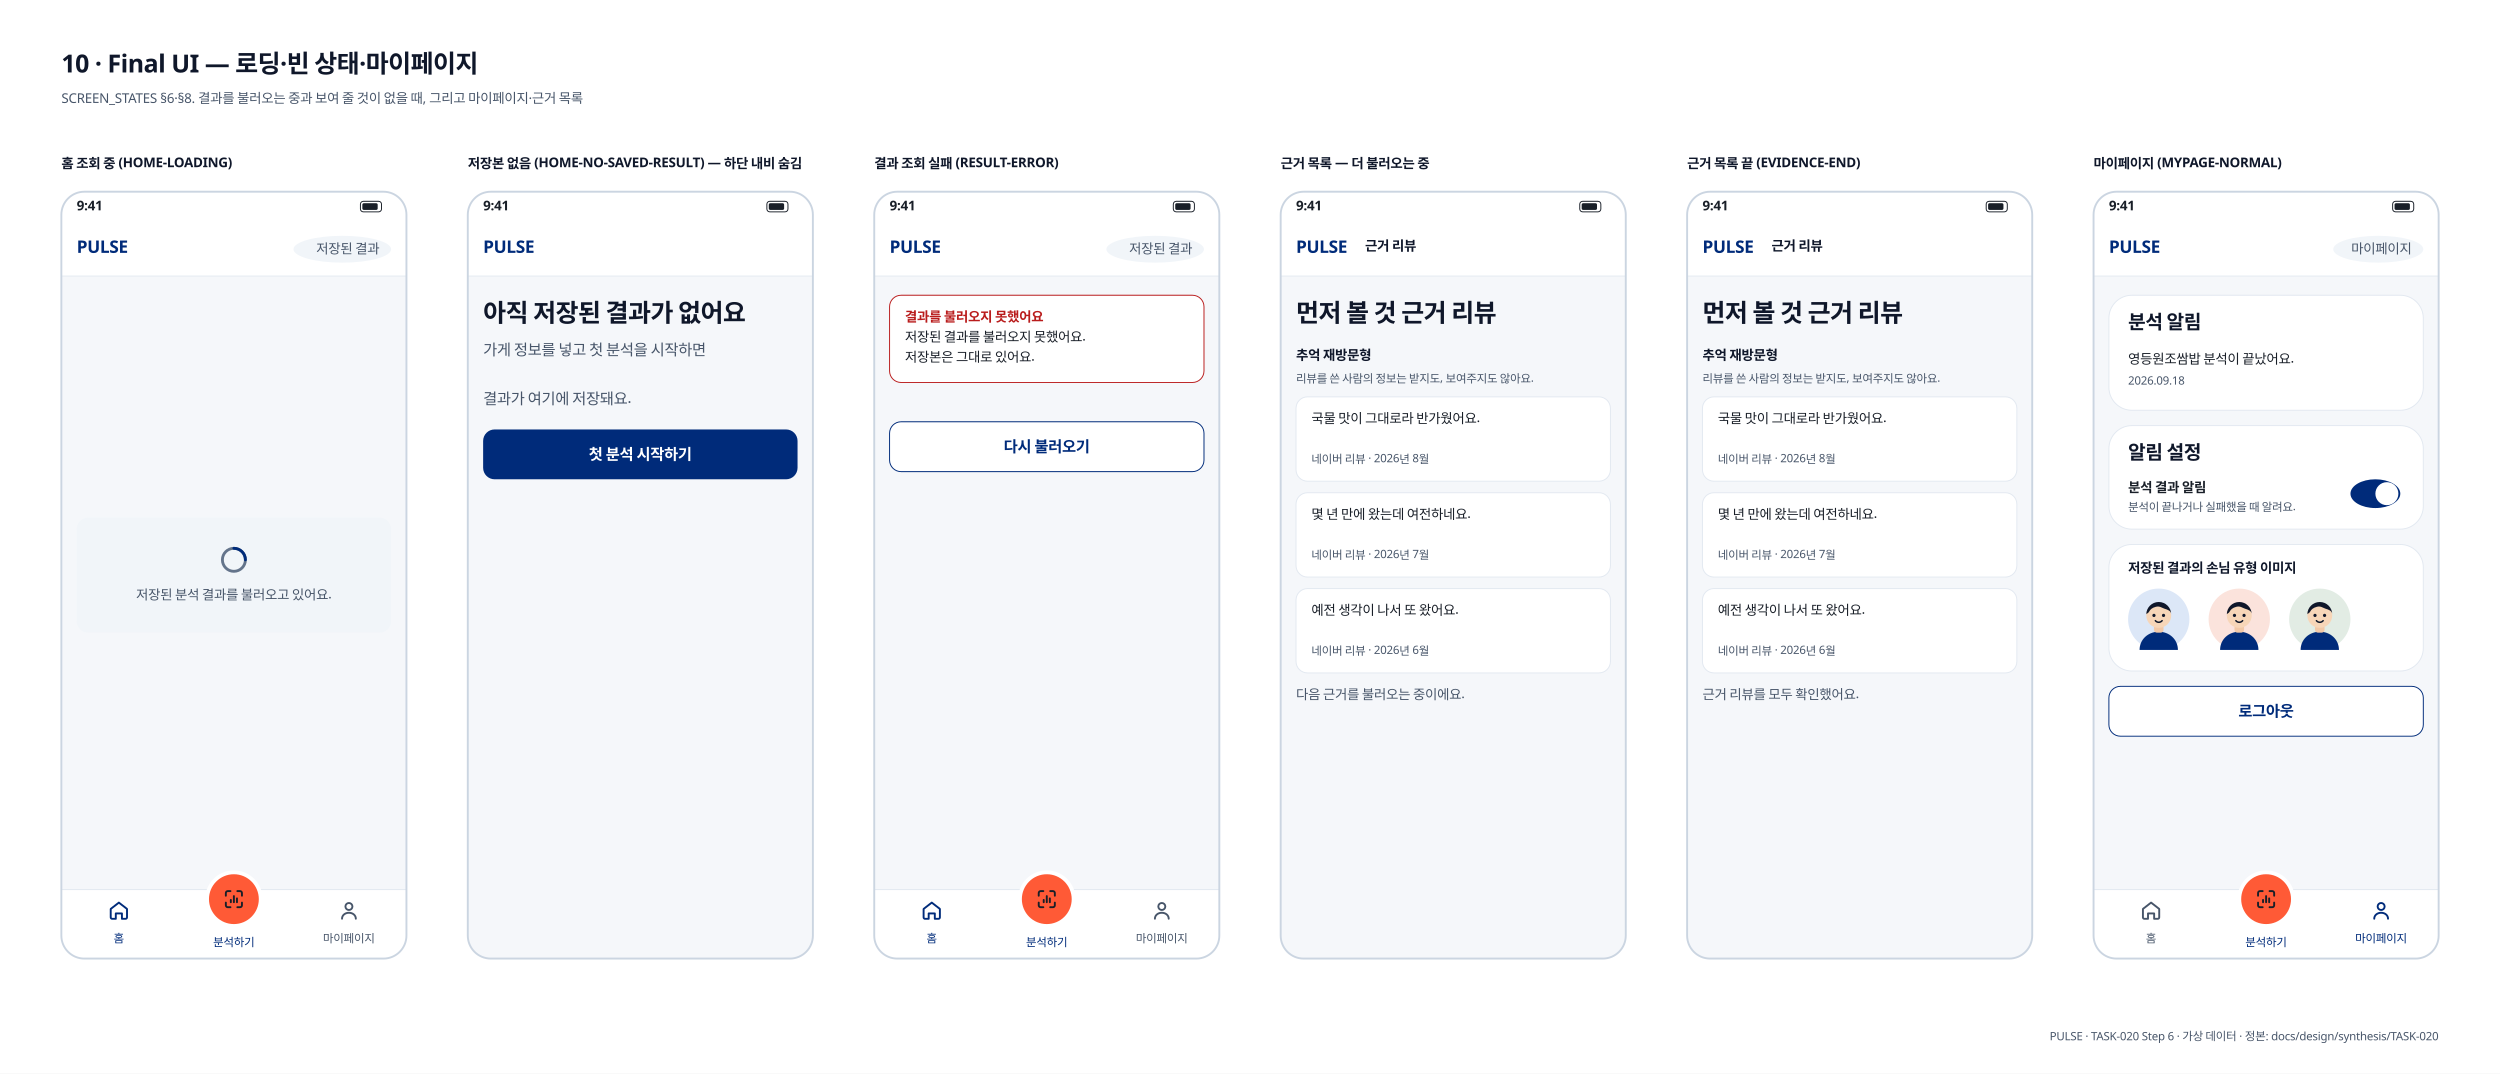
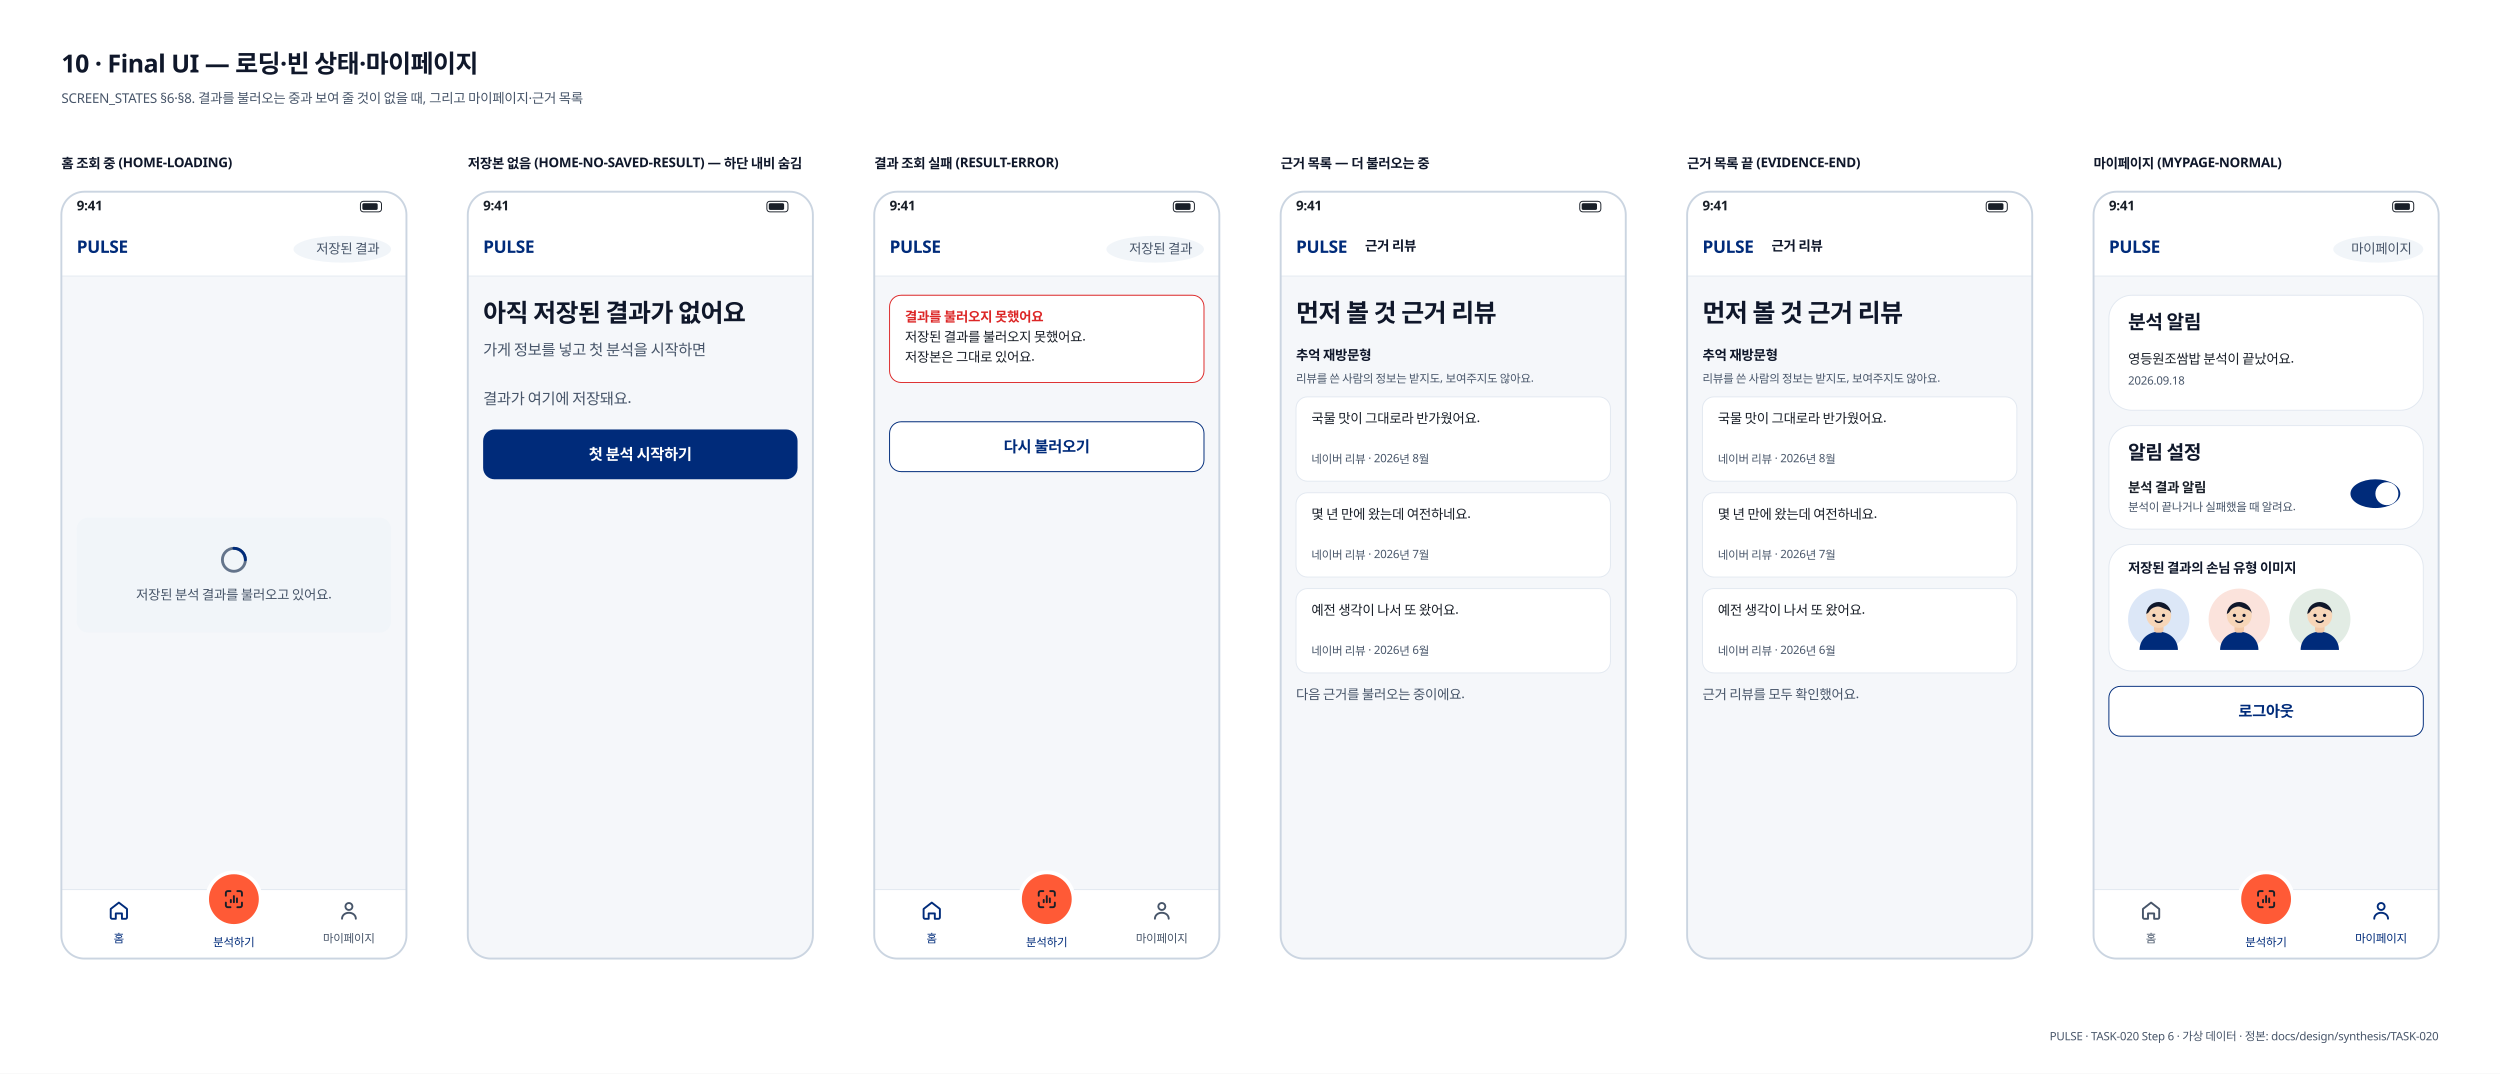
<svg xmlns="http://www.w3.org/2000/svg" width="2608" height="1120" viewBox="0 0 2608 1120">
  <rect x="0" y="0" width="2608" height="1120" rx="0" fill="#FFFFFF" />
  <text x="64" y="75.6" font-family="Pretendard" font-size="26" font-weight="600" letter-spacing="-0.52" fill="#0F172A" text-anchor="start">10 · Final UI — 로딩·빈 상태·마이페이지</text>
  <text x="64" y="107.4" font-family="Pretendard" font-size="14" font-weight="400" letter-spacing="-0.28" fill="#475569" text-anchor="start">SCREEN_STATES §6·§8. 결과를 불러오는 중과 보여 줄 것이 없을 때, 그리고 마이페이지·근거 목록</text>
  <g transform="translate(64 200)">
    <g id="Screen/Home-Loading">
      <text x="0" y="-24.6" font-family="Pretendard" font-size="14" font-weight="700" letter-spacing="-0.28" fill="#0F172A" text-anchor="start">홈 조회 중 (HOME-LOADING)</text>
      <clipPath id="clip-Home-Loading">
        <rect x="0" y="0" width="360" height="800" rx="24" fill="none" />
      </clipPath>
      <g clip-path="url(#clip-Home-Loading)">
        <rect x="0" y="0" width="360" height="800" rx="0" fill="#F5F7FA" />
        <rect x="0" y="0" width="360" height="32" rx="0" fill="#F5F7FA" />
        <g id="Header">
          <rect x="0" y="0" width="360" height="88" rx="0" fill="#FFFFFF" />
          <line x1="0" y1="88" x2="360" y2="88" stroke="#E2E8F0" stroke-width="1" />
          <text x="16" y="63.8" font-family="Pretendard" font-size="18" font-weight="700" letter-spacing="-0.36" fill="#002B7A" text-anchor="start">PULSE</text>
          <rect x="242.16" y="46" width="101.84" height="28" rx="9999" fill="#F1F5F9" />
          <text x="332" y="64.4" font-family="Pretendard" font-size="14" font-weight="400" letter-spacing="-0.28" fill="#475569" text-anchor="end">저장된 결과</text>
        </g>
        <g id="LoadingBlock">
          <rect x="16" y="340" width="328" height="120" rx="12" fill="#F1F5F9" />
          <circle cx="180" cy="384" r="12" fill="none" stroke="#64748B" stroke-width="3" />
          <path d="M 180 372 A 12 12 0 0 1 192 384" fill="none" stroke="#002B7A" stroke-width="3" stroke-linecap="round" />
          <text x="180" y="425.4" font-family="Pretendard" font-size="14" font-weight="400" letter-spacing="-0.28" fill="#475569" text-anchor="middle">저장된 분석 결과를 불러오고 있어요.</text>
        </g>
        <g id="BottomNavigation/home">
          <rect x="0" y="728" width="360" height="72" rx="0" fill="#FFFFFF" />
          <line x1="0" y1="728" x2="360" y2="728" stroke="#E2E8F0" stroke-width="1" />
          <text x="60" y="783.2" font-family="Pretendard" font-size="12" font-weight="400" letter-spacing="-0.24" fill="#002B7A" text-anchor="middle">홈</text>
          <g transform="translate(48 738)">
            <path d="M3.5 10.2 12 3.6l8.5 6.6V19a1.5 1.5 0 0 1-1.5 1.5h-3.8v-5.6H8.8v5.6H5A1.5 1.5 0 0 1 3.5 19v-8.8Z" fill="none" stroke="#002B7A" stroke-width="2" stroke-linecap="round" stroke-linejoin="round" />
          </g>
          <circle cx="180" cy="738" r="28" fill="#FF5A36" stroke="#FFFFFF" stroke-width="4" />
          <g transform="translate(168 726)">
            <path d="M3.6 8.4V5.6a2 2 0 0 1 2-2h2.8M15.6 3.6h2.8a2 2 0 0 1 2 2v2.8M20.4 15.6v2.8a2 2 0 0 1-2 2h-2.8M8.4 20.4H5.6a2 2 0 0 1-2-2v-2.8" fill="none" stroke="#191F28" stroke-width="2" stroke-linecap="round" stroke-linejoin="round" />
            <path d="M8.8 15.2v-2.4M12 15.2V8.8M15.2 15.2v-4" fill="none" stroke="#191F28" stroke-width="2" stroke-linecap="round" stroke-linejoin="round" />
          </g>
          <text x="180" y="787.2" font-family="Pretendard" font-size="12" font-weight="400" letter-spacing="-0.24" fill="#002B7A" text-anchor="middle">분석하기</text>
          <g transform="translate(288 738)">
            <path d="M12 11.3a3.65 3.65 0 1 0 0-7.3 3.65 3.65 0 0 0 0 7.3Z" fill="none" stroke="#475569" stroke-width="2" stroke-linecap="round" stroke-linejoin="round" />
            <path d="M4.8 20.4c0-3.6 3.2-6.2 7.2-6.2s7.2 2.6 7.2 6.2" fill="none" stroke="#475569" stroke-width="2" stroke-linecap="round" stroke-linejoin="round" />
          </g>
          <text x="300" y="783.2" font-family="Pretendard" font-size="12" font-weight="400" letter-spacing="-0.24" fill="#475569" text-anchor="middle">마이페이지</text>
        </g>
        <text x="16" y="19.4" font-family="Pretendard" font-size="14" font-weight="600" letter-spacing="-0.28" fill="#191F28" text-anchor="start">9:41</text>
        <rect x="312" y="10" width="22" height="11" rx="3" fill="none" stroke="#191F28" stroke-width="1" />
        <rect x="314" y="12" width="16" height="7" rx="1.5" fill="#191F28" />
      </g>
      <rect x="0" y="0" width="360" height="800" rx="24" fill="none" stroke="#CBD5E1" stroke-width="2" />
    </g>
  </g>
  <g transform="translate(488 200)">
    <g id="Screen/Home-NoSaved">
      <text x="0" y="-24.6" font-family="Pretendard" font-size="14" font-weight="700" letter-spacing="-0.28" fill="#0F172A" text-anchor="start">저장본 없음 (HOME-NO-SAVED-RESULT) — 하단 내비 숨김</text>
      <clipPath id="clip-Home-NoSaved">
        <rect x="0" y="0" width="360" height="800" rx="24" fill="none" />
      </clipPath>
      <g clip-path="url(#clip-Home-NoSaved)">
        <rect x="0" y="0" width="360" height="800" rx="0" fill="#F5F7FA" />
        <rect x="0" y="0" width="360" height="32" rx="0" fill="#F5F7FA" />
        <g id="Header 2">
          <rect x="0" y="0" width="360" height="88" rx="0" fill="#FFFFFF" />
          <line x1="0" y1="88" x2="360" y2="88" stroke="#E2E8F0" stroke-width="1" />
          <text x="16" y="63.8" font-family="Pretendard" font-size="18" font-weight="700" letter-spacing="-0.36" fill="#002B7A" text-anchor="start">PULSE</text>
        </g>
        <g id="PageTitle">
          <text x="16" y="135.6" font-family="Pretendard" font-size="26" font-weight="600" letter-spacing="-0.52" fill="#0F172A" text-anchor="start">아직 저장된 결과가 없어요</text>
          <text x="16" y="170.6" font-family="Pretendard" font-size="16" font-weight="400" letter-spacing="-0.32" fill="#475569" text-anchor="start">가게 정보를 넣고 첫 분석을 시작하면</text>
        </g>
        <text x="16" y="221.6" font-family="Pretendard" font-size="16" font-weight="400" letter-spacing="-0.32" fill="#475569" text-anchor="start">결과가 여기에 저장돼요.</text>
        <g id="Button/Primary/첫 분석 시작하기">
          <rect x="16" y="248" width="328" height="52" rx="12" fill="#002B7A" />
          <text x="180" y="279.6" font-family="Pretendard" font-size="16" font-weight="600" letter-spacing="-0.32" fill="#FFFFFF" text-anchor="middle">첫 분석 시작하기</text>
        </g>
        <text x="16" y="19.4" font-family="Pretendard" font-size="14" font-weight="600" letter-spacing="-0.28" fill="#191F28" text-anchor="start">9:41</text>
        <rect x="312" y="10" width="22" height="11" rx="3" fill="none" stroke="#191F28" stroke-width="1" />
        <rect x="314" y="12" width="16" height="7" rx="1.5" fill="#191F28" />
      </g>
      <rect x="0" y="0" width="360" height="800" rx="24" fill="none" stroke="#CBD5E1" stroke-width="2" />
    </g>
  </g>
  <g transform="translate(912 200)">
    <g id="Screen/Result-Error">
      <text x="0" y="-24.6" font-family="Pretendard" font-size="14" font-weight="700" letter-spacing="-0.28" fill="#0F172A" text-anchor="start">결과 조회 실패 (RESULT-ERROR)</text>
      <clipPath id="clip-Result-Error">
        <rect x="0" y="0" width="360" height="800" rx="24" fill="none" />
      </clipPath>
      <g clip-path="url(#clip-Result-Error)">
        <rect x="0" y="0" width="360" height="800" rx="0" fill="#F5F7FA" />
        <rect x="0" y="0" width="360" height="32" rx="0" fill="#F5F7FA" />
        <g id="Header 3">
          <rect x="0" y="0" width="360" height="88" rx="0" fill="#FFFFFF" />
          <line x1="0" y1="88" x2="360" y2="88" stroke="#E2E8F0" stroke-width="1" />
          <text x="16" y="63.8" font-family="Pretendard" font-size="18" font-weight="700" letter-spacing="-0.36" fill="#002B7A" text-anchor="start">PULSE</text>
          <rect x="242.16" y="46" width="101.84" height="28" rx="9999" fill="#F1F5F9" />
          <text x="332" y="64.4" font-family="Pretendard" font-size="14" font-weight="400" letter-spacing="-0.28" fill="#475569" text-anchor="end">저장된 결과</text>
        </g>
        <g id="Notice/error">
-           <rect x="16" y="108" width="328" height="91" rx="12" fill="#FFFFFF" stroke="#B91C1C" stroke-width="1" />
-           <text x="32" y="135.4" font-family="Pretendard" font-size="14" font-weight="600" letter-spacing="-0.28" fill="#B91C1C" text-anchor="start">결과를 불러오지 못했어요</text>
+           <rect x="16" y="108" width="328" height="91" rx="12" fill="#FFFFFF" stroke="#DC2626" stroke-width="1" />
+           <text x="32" y="135.4" font-family="Pretendard" font-size="14" font-weight="600" letter-spacing="-0.28" fill="#DC2626" text-anchor="start">결과를 불러오지 못했어요</text>
          <text x="32" y="156.4" font-family="Pretendard" font-size="14" font-weight="400" letter-spacing="-0.28" fill="#191F28" text-anchor="start">저장된 결과를 불러오지 못했어요.</text>
          <text x="32" y="177.4" font-family="Pretendard" font-size="14" font-weight="400" letter-spacing="-0.28" fill="#191F28" text-anchor="start">저장본은 그대로 있어요.</text>
        </g>
        <g id="Button/Outline/다시 불러오기">
          <rect x="16" y="240" width="328" height="52" rx="12" fill="#FFFFFF" stroke="#002B7A" stroke-width="1" />
          <text x="180" y="271.6" font-family="Pretendard" font-size="16" font-weight="600" letter-spacing="-0.32" fill="#002B7A" text-anchor="middle">다시 불러오기</text>
        </g>
        <g id="BottomNavigation/home 2">
          <rect x="0" y="728" width="360" height="72" rx="0" fill="#FFFFFF" />
          <line x1="0" y1="728" x2="360" y2="728" stroke="#E2E8F0" stroke-width="1" />
          <text x="60" y="783.2" font-family="Pretendard" font-size="12" font-weight="400" letter-spacing="-0.24" fill="#002B7A" text-anchor="middle">홈</text>
          <g transform="translate(48 738)">
            <path d="M3.5 10.2 12 3.6l8.5 6.6V19a1.5 1.5 0 0 1-1.5 1.5h-3.8v-5.6H8.8v5.6H5A1.5 1.5 0 0 1 3.5 19v-8.8Z" fill="none" stroke="#002B7A" stroke-width="2" stroke-linecap="round" stroke-linejoin="round" />
          </g>
          <circle cx="180" cy="738" r="28" fill="#FF5A36" stroke="#FFFFFF" stroke-width="4" />
          <g transform="translate(168 726)">
            <path d="M3.6 8.4V5.6a2 2 0 0 1 2-2h2.8M15.6 3.6h2.8a2 2 0 0 1 2 2v2.8M20.4 15.6v2.8a2 2 0 0 1-2 2h-2.8M8.4 20.4H5.6a2 2 0 0 1-2-2v-2.8" fill="none" stroke="#191F28" stroke-width="2" stroke-linecap="round" stroke-linejoin="round" />
            <path d="M8.8 15.2v-2.4M12 15.2V8.8M15.2 15.2v-4" fill="none" stroke="#191F28" stroke-width="2" stroke-linecap="round" stroke-linejoin="round" />
          </g>
          <text x="180" y="787.2" font-family="Pretendard" font-size="12" font-weight="400" letter-spacing="-0.24" fill="#002B7A" text-anchor="middle">분석하기</text>
          <g transform="translate(288 738)">
            <path d="M12 11.3a3.65 3.65 0 1 0 0-7.3 3.65 3.65 0 0 0 0 7.3Z" fill="none" stroke="#475569" stroke-width="2" stroke-linecap="round" stroke-linejoin="round" />
            <path d="M4.8 20.4c0-3.6 3.2-6.2 7.2-6.2s7.2 2.6 7.2 6.2" fill="none" stroke="#475569" stroke-width="2" stroke-linecap="round" stroke-linejoin="round" />
          </g>
          <text x="300" y="783.2" font-family="Pretendard" font-size="12" font-weight="400" letter-spacing="-0.24" fill="#475569" text-anchor="middle">마이페이지</text>
        </g>
        <text x="16" y="19.4" font-family="Pretendard" font-size="14" font-weight="600" letter-spacing="-0.28" fill="#191F28" text-anchor="start">9:41</text>
        <rect x="312" y="10" width="22" height="11" rx="3" fill="none" stroke="#191F28" stroke-width="1" />
        <rect x="314" y="12" width="16" height="7" rx="1.5" fill="#191F28" />
      </g>
      <rect x="0" y="0" width="360" height="800" rx="24" fill="none" stroke="#CBD5E1" stroke-width="2" />
    </g>
  </g>
  <g transform="translate(1336 200)">
    <g id="Screen/Evidence-LoadingMore">
      <text x="0" y="-24.6" font-family="Pretendard" font-size="14" font-weight="700" letter-spacing="-0.28" fill="#0F172A" text-anchor="start">근거 목록 — 더 불러오는 중</text>
      <clipPath id="clip-Evidence-LoadingMore">
        <rect x="0" y="0" width="360" height="800" rx="24" fill="none" />
      </clipPath>
      <g clip-path="url(#clip-Evidence-LoadingMore)">
        <rect x="0" y="0" width="360" height="800" rx="0" fill="#F5F7FA" />
        <rect x="0" y="0" width="360" height="32" rx="0" fill="#F5F7FA" />
        <g id="Header 4">
          <rect x="0" y="0" width="360" height="88" rx="0" fill="#FFFFFF" />
          <line x1="0" y1="88" x2="360" y2="88" stroke="#E2E8F0" stroke-width="1" />
          <text x="16" y="63.8" font-family="Pretendard" font-size="18" font-weight="700" letter-spacing="-0.36" fill="#002B7A" text-anchor="start">PULSE</text>
          <text x="88" y="61.4" font-family="Pretendard" font-size="14" font-weight="600" letter-spacing="-0.28" fill="#0F172A" text-anchor="start">근거 리뷰</text>
        </g>
        <g id="PageTitle 2">
          <text x="16" y="135.6" font-family="Pretendard" font-size="26" font-weight="600" letter-spacing="-0.52" fill="#0F172A" text-anchor="start">먼저 볼 것 근거 리뷰</text>
        </g>
        <text x="16" y="175.4" font-family="Pretendard" font-size="14" font-weight="600" letter-spacing="-0.28" fill="#0F172A" text-anchor="start">추억 재방문형</text>
        <text x="16" y="199.2" font-family="Pretendard" font-size="12" font-weight="400" letter-spacing="-0.24" fill="#475569" text-anchor="start">리뷰를 쓴 사람의 정보는 받지도, 보여주지도 않아요.</text>
        <g id="EvidenceRow">
          <rect x="16" y="214" width="328" height="88" rx="12" fill="#FFFFFF" stroke="#E2E8F0" stroke-width="1" />
          <text x="32" y="241.4" font-family="Pretendard" font-size="14" font-weight="400" letter-spacing="-0.28" fill="#191F28" text-anchor="start">국물 맛이 그대로라 반가웠어요.</text>
          <text x="32" y="283.2" font-family="Pretendard" font-size="12" font-weight="400" letter-spacing="-0.24" fill="#475569" text-anchor="start">네이버 리뷰 · 2026년 8월</text>
        </g>
        <g id="EvidenceRow 2">
          <rect x="16" y="314" width="328" height="88" rx="12" fill="#FFFFFF" stroke="#E2E8F0" stroke-width="1" />
          <text x="32" y="341.4" font-family="Pretendard" font-size="14" font-weight="400" letter-spacing="-0.28" fill="#191F28" text-anchor="start">몇 년 만에 왔는데 여전하네요.</text>
          <text x="32" y="383.2" font-family="Pretendard" font-size="12" font-weight="400" letter-spacing="-0.24" fill="#475569" text-anchor="start">네이버 리뷰 · 2026년 7월</text>
        </g>
        <g id="EvidenceRow 3">
          <rect x="16" y="414" width="328" height="88" rx="12" fill="#FFFFFF" stroke="#E2E8F0" stroke-width="1" />
          <text x="32" y="441.4" font-family="Pretendard" font-size="14" font-weight="400" letter-spacing="-0.28" fill="#191F28" text-anchor="start">예전 생각이 나서 또 왔어요.</text>
          <text x="32" y="483.2" font-family="Pretendard" font-size="12" font-weight="400" letter-spacing="-0.24" fill="#475569" text-anchor="start">네이버 리뷰 · 2026년 6월</text>
        </g>
        <text x="16" y="529.4" font-family="Pretendard" font-size="14" font-weight="400" letter-spacing="-0.28" fill="#475569" text-anchor="start">다음 근거를 불러오는 중이에요.</text>
        <text x="16" y="19.4" font-family="Pretendard" font-size="14" font-weight="600" letter-spacing="-0.28" fill="#191F28" text-anchor="start">9:41</text>
        <rect x="312" y="10" width="22" height="11" rx="3" fill="none" stroke="#191F28" stroke-width="1" />
        <rect x="314" y="12" width="16" height="7" rx="1.5" fill="#191F28" />
      </g>
      <rect x="0" y="0" width="360" height="800" rx="24" fill="none" stroke="#CBD5E1" stroke-width="2" />
    </g>
  </g>
  <g transform="translate(1760 200)">
    <g id="Screen/Evidence-End">
      <text x="0" y="-24.6" font-family="Pretendard" font-size="14" font-weight="700" letter-spacing="-0.28" fill="#0F172A" text-anchor="start">근거 목록 끝 (EVIDENCE-END)</text>
      <clipPath id="clip-Evidence-End">
        <rect x="0" y="0" width="360" height="800" rx="24" fill="none" />
      </clipPath>
      <g clip-path="url(#clip-Evidence-End)">
        <rect x="0" y="0" width="360" height="800" rx="0" fill="#F5F7FA" />
        <rect x="0" y="0" width="360" height="32" rx="0" fill="#F5F7FA" />
        <g id="Header 5">
          <rect x="0" y="0" width="360" height="88" rx="0" fill="#FFFFFF" />
          <line x1="0" y1="88" x2="360" y2="88" stroke="#E2E8F0" stroke-width="1" />
          <text x="16" y="63.8" font-family="Pretendard" font-size="18" font-weight="700" letter-spacing="-0.36" fill="#002B7A" text-anchor="start">PULSE</text>
          <text x="88" y="61.4" font-family="Pretendard" font-size="14" font-weight="600" letter-spacing="-0.28" fill="#0F172A" text-anchor="start">근거 리뷰</text>
        </g>
        <g id="PageTitle 3">
          <text x="16" y="135.6" font-family="Pretendard" font-size="26" font-weight="600" letter-spacing="-0.52" fill="#0F172A" text-anchor="start">먼저 볼 것 근거 리뷰</text>
        </g>
        <text x="16" y="175.4" font-family="Pretendard" font-size="14" font-weight="600" letter-spacing="-0.28" fill="#0F172A" text-anchor="start">추억 재방문형</text>
        <text x="16" y="199.2" font-family="Pretendard" font-size="12" font-weight="400" letter-spacing="-0.24" fill="#475569" text-anchor="start">리뷰를 쓴 사람의 정보는 받지도, 보여주지도 않아요.</text>
        <g id="EvidenceRow 4">
          <rect x="16" y="214" width="328" height="88" rx="12" fill="#FFFFFF" stroke="#E2E8F0" stroke-width="1" />
          <text x="32" y="241.4" font-family="Pretendard" font-size="14" font-weight="400" letter-spacing="-0.28" fill="#191F28" text-anchor="start">국물 맛이 그대로라 반가웠어요.</text>
          <text x="32" y="283.2" font-family="Pretendard" font-size="12" font-weight="400" letter-spacing="-0.24" fill="#475569" text-anchor="start">네이버 리뷰 · 2026년 8월</text>
        </g>
        <g id="EvidenceRow 5">
          <rect x="16" y="314" width="328" height="88" rx="12" fill="#FFFFFF" stroke="#E2E8F0" stroke-width="1" />
          <text x="32" y="341.4" font-family="Pretendard" font-size="14" font-weight="400" letter-spacing="-0.28" fill="#191F28" text-anchor="start">몇 년 만에 왔는데 여전하네요.</text>
          <text x="32" y="383.2" font-family="Pretendard" font-size="12" font-weight="400" letter-spacing="-0.24" fill="#475569" text-anchor="start">네이버 리뷰 · 2026년 7월</text>
        </g>
        <g id="EvidenceRow 6">
          <rect x="16" y="414" width="328" height="88" rx="12" fill="#FFFFFF" stroke="#E2E8F0" stroke-width="1" />
          <text x="32" y="441.4" font-family="Pretendard" font-size="14" font-weight="400" letter-spacing="-0.28" fill="#191F28" text-anchor="start">예전 생각이 나서 또 왔어요.</text>
          <text x="32" y="483.2" font-family="Pretendard" font-size="12" font-weight="400" letter-spacing="-0.24" fill="#475569" text-anchor="start">네이버 리뷰 · 2026년 6월</text>
        </g>
        <text x="16" y="529.4" font-family="Pretendard" font-size="14" font-weight="400" letter-spacing="-0.28" fill="#475569" text-anchor="start">근거 리뷰를 모두 확인했어요.</text>
        <text x="16" y="19.4" font-family="Pretendard" font-size="14" font-weight="600" letter-spacing="-0.28" fill="#191F28" text-anchor="start">9:41</text>
        <rect x="312" y="10" width="22" height="11" rx="3" fill="none" stroke="#191F28" stroke-width="1" />
        <rect x="314" y="12" width="16" height="7" rx="1.5" fill="#191F28" />
      </g>
      <rect x="0" y="0" width="360" height="800" rx="24" fill="none" stroke="#CBD5E1" stroke-width="2" />
    </g>
  </g>
  <g transform="translate(2184 200)">
    <g id="Screen/MyPage">
      <text x="0" y="-24.6" font-family="Pretendard" font-size="14" font-weight="700" letter-spacing="-0.28" fill="#0F172A" text-anchor="start">마이페이지 (MYPAGE-NORMAL)</text>
      <clipPath id="clip-MyPage">
        <rect x="0" y="0" width="360" height="800" rx="24" fill="none" />
      </clipPath>
      <g clip-path="url(#clip-MyPage)">
        <rect x="0" y="0" width="360" height="800" rx="0" fill="#F5F7FA" />
        <rect x="0" y="0" width="360" height="32" rx="0" fill="#F5F7FA" />
        <g id="Header 6">
          <rect x="0" y="0" width="360" height="88" rx="0" fill="#FFFFFF" />
          <line x1="0" y1="88" x2="360" y2="88" stroke="#E2E8F0" stroke-width="1" />
          <text x="16" y="63.8" font-family="Pretendard" font-size="18" font-weight="700" letter-spacing="-0.36" fill="#002B7A" text-anchor="start">PULSE</text>
          <rect x="250" y="46" width="94" height="28" rx="9999" fill="#F1F5F9" />
          <text x="332" y="64.4" font-family="Pretendard" font-size="14" font-weight="400" letter-spacing="-0.28" fill="#475569" text-anchor="end">마이페이지</text>
        </g>
        <rect x="16" y="108" width="328" height="120" rx="24" fill="#FFFFFF" stroke="#E2E8F0" stroke-width="1" />
        <text x="36" y="143.0" font-family="Pretendard" font-size="20" font-weight="600" letter-spacing="-0.4" fill="#0F172A" text-anchor="start">분석 알림</text>
        <text x="36" y="179.4" font-family="Pretendard" font-size="14" font-weight="400" letter-spacing="-0.28" fill="#191F28" text-anchor="start">영등원조쌈밥 분석이 끝났어요.</text>
        <text x="36" y="201.2" font-family="Pretendard" font-size="12" font-weight="400" letter-spacing="-0.24" fill="#475569" text-anchor="start">2026.09.18</text>
        <rect x="16" y="244" width="328" height="108" rx="24" fill="#FFFFFF" stroke="#E2E8F0" stroke-width="1" />
        <text x="36" y="279.0" font-family="Pretendard" font-size="20" font-weight="600" letter-spacing="-0.4" fill="#0F172A" text-anchor="start">알림 설정</text>
        <text x="36" y="313.4" font-family="Pretendard" font-size="14" font-weight="600" letter-spacing="-0.28" fill="#191F28" text-anchor="start">분석 결과 알림</text>
        <text x="36" y="333.2" font-family="Pretendard" font-size="12" font-weight="400" letter-spacing="-0.24" fill="#475569" text-anchor="start">분석이 끝나거나 실패했을 때 알려요.</text>
        <rect x="268" y="300" width="52" height="30" rx="9999" fill="#002B7A" />
        <circle cx="306" cy="315" r="12" fill="#FFFFFF" />
        <rect x="16" y="368" width="328" height="132" rx="24" fill="#FFFFFF" stroke="#E2E8F0" stroke-width="1" />
        <text x="36" y="397.4" font-family="Pretendard" font-size="14" font-weight="600" letter-spacing="-0.28" fill="#0F172A" text-anchor="start">저장된 결과의 손님 유형 이미지</text>
        <g transform="translate(36 414) scale(1)">
          <circle cx="32" cy="32" r="32" fill="#DCE7F7" />
          <path d="M12 64c0-11 9-19 20-19s20 8 20 19H12Z" fill="#002B7A" />
          <rect x="27" y="38" width="10" height="8" rx="3" fill="#F2C9A8" />
          <circle cx="32" cy="28" r="13" fill="#F7D6B8" />
          <path d="M19 27a13 13 0 0 1 26 0c0-4-4-5-7-6-3-1-5-3-9-2s-6 3-7 5-3 2-3 3Z" fill="#0F172A" />
          <circle cx="27" cy="28" r="1.7" fill="#0F172A" />
          <circle cx="37" cy="28" r="1.7" fill="#0F172A" />
          <path d="M28.5 33.5a4.5 4.5 0 0 0 7 0" fill="none" stroke="#0F172A" stroke-width="1.6" stroke-linecap="round" />
        </g>
        <g transform="translate(120 414) scale(1)">
          <circle cx="32" cy="32" r="32" fill="#FBE3DC" />
          <path d="M12 64c0-11 9-19 20-19s20 8 20 19H12Z" fill="#002B7A" />
          <rect x="27" y="38" width="10" height="8" rx="3" fill="#F2C9A8" />
          <circle cx="32" cy="28" r="13" fill="#F7D6B8" />
          <path d="M19 27a13 13 0 0 1 26 0c0-4-4-5-7-6-3-1-5-3-9-2s-6 3-7 5-3 2-3 3Z" fill="#0F172A" />
          <circle cx="27" cy="28" r="1.7" fill="#0F172A" />
          <circle cx="37" cy="28" r="1.7" fill="#0F172A" />
          <path d="M28.5 33.5a4.5 4.5 0 0 0 7 0" fill="none" stroke="#0F172A" stroke-width="1.6" stroke-linecap="round" />
        </g>
        <g transform="translate(204 414) scale(1)">
          <circle cx="32" cy="32" r="32" fill="#E2ECE4" />
          <path d="M12 64c0-11 9-19 20-19s20 8 20 19H12Z" fill="#002B7A" />
          <rect x="27" y="38" width="10" height="8" rx="3" fill="#F2C9A8" />
          <circle cx="32" cy="28" r="13" fill="#F7D6B8" />
          <path d="M19 27a13 13 0 0 1 26 0c0-4-4-5-7-6-3-1-5-3-9-2s-6 3-7 5-3 2-3 3Z" fill="#0F172A" />
          <circle cx="27" cy="28" r="1.7" fill="#0F172A" />
          <circle cx="37" cy="28" r="1.7" fill="#0F172A" />
          <path d="M28.5 33.5a4.5 4.5 0 0 0 7 0" fill="none" stroke="#0F172A" stroke-width="1.6" stroke-linecap="round" />
        </g>
        <g id="Button/Outline/로그아웃">
          <rect x="16" y="516" width="328" height="52" rx="12" fill="#FFFFFF" stroke="#002B7A" stroke-width="1" />
          <text x="180" y="547.6" font-family="Pretendard" font-size="16" font-weight="600" letter-spacing="-0.32" fill="#002B7A" text-anchor="middle">로그아웃</text>
        </g>
        <g id="BottomNavigation/mypage">
          <rect x="0" y="728" width="360" height="72" rx="0" fill="#FFFFFF" />
          <line x1="0" y1="728" x2="360" y2="728" stroke="#E2E8F0" stroke-width="1" />
          <text x="60" y="783.2" font-family="Pretendard" font-size="12" font-weight="400" letter-spacing="-0.24" fill="#475569" text-anchor="middle">홈</text>
          <g transform="translate(48 738)">
            <path d="M3.5 10.2 12 3.6l8.5 6.6V19a1.5 1.5 0 0 1-1.5 1.5h-3.8v-5.6H8.8v5.6H5A1.5 1.5 0 0 1 3.5 19v-8.8Z" fill="none" stroke="#475569" stroke-width="2" stroke-linecap="round" stroke-linejoin="round" />
          </g>
          <circle cx="180" cy="738" r="28" fill="#FF5A36" stroke="#FFFFFF" stroke-width="4" />
          <g transform="translate(168 726)">
            <path d="M3.6 8.4V5.6a2 2 0 0 1 2-2h2.8M15.6 3.6h2.8a2 2 0 0 1 2 2v2.8M20.4 15.6v2.8a2 2 0 0 1-2 2h-2.8M8.4 20.4H5.6a2 2 0 0 1-2-2v-2.8" fill="none" stroke="#191F28" stroke-width="2" stroke-linecap="round" stroke-linejoin="round" />
            <path d="M8.8 15.2v-2.4M12 15.2V8.8M15.2 15.2v-4" fill="none" stroke="#191F28" stroke-width="2" stroke-linecap="round" stroke-linejoin="round" />
          </g>
          <text x="180" y="787.2" font-family="Pretendard" font-size="12" font-weight="400" letter-spacing="-0.24" fill="#002B7A" text-anchor="middle">분석하기</text>
          <g transform="translate(288 738)">
            <path d="M12 11.3a3.65 3.65 0 1 0 0-7.3 3.65 3.65 0 0 0 0 7.3Z" fill="none" stroke="#002B7A" stroke-width="2" stroke-linecap="round" stroke-linejoin="round" />
            <path d="M4.8 20.4c0-3.6 3.2-6.2 7.2-6.2s7.2 2.6 7.2 6.2" fill="none" stroke="#002B7A" stroke-width="2" stroke-linecap="round" stroke-linejoin="round" />
          </g>
          <text x="300" y="783.2" font-family="Pretendard" font-size="12" font-weight="400" letter-spacing="-0.24" fill="#002B7A" text-anchor="middle">마이페이지</text>
        </g>
        <text x="16" y="19.4" font-family="Pretendard" font-size="14" font-weight="600" letter-spacing="-0.28" fill="#191F28" text-anchor="start">9:41</text>
        <rect x="312" y="10" width="22" height="11" rx="3" fill="none" stroke="#191F28" stroke-width="1" />
        <rect x="314" y="12" width="16" height="7" rx="1.5" fill="#191F28" />
      </g>
      <rect x="0" y="0" width="360" height="800" rx="24" fill="none" stroke="#CBD5E1" stroke-width="2" />
    </g>
  </g>
  <text x="2544" y="1085.2" font-family="Pretendard" font-size="12" font-weight="400" letter-spacing="-0.24" fill="#475569" text-anchor="end">PULSE · TASK-020 Step 6 · 가상 데이터 · 정본: docs/design/synthesis/TASK-020</text>
</svg>
